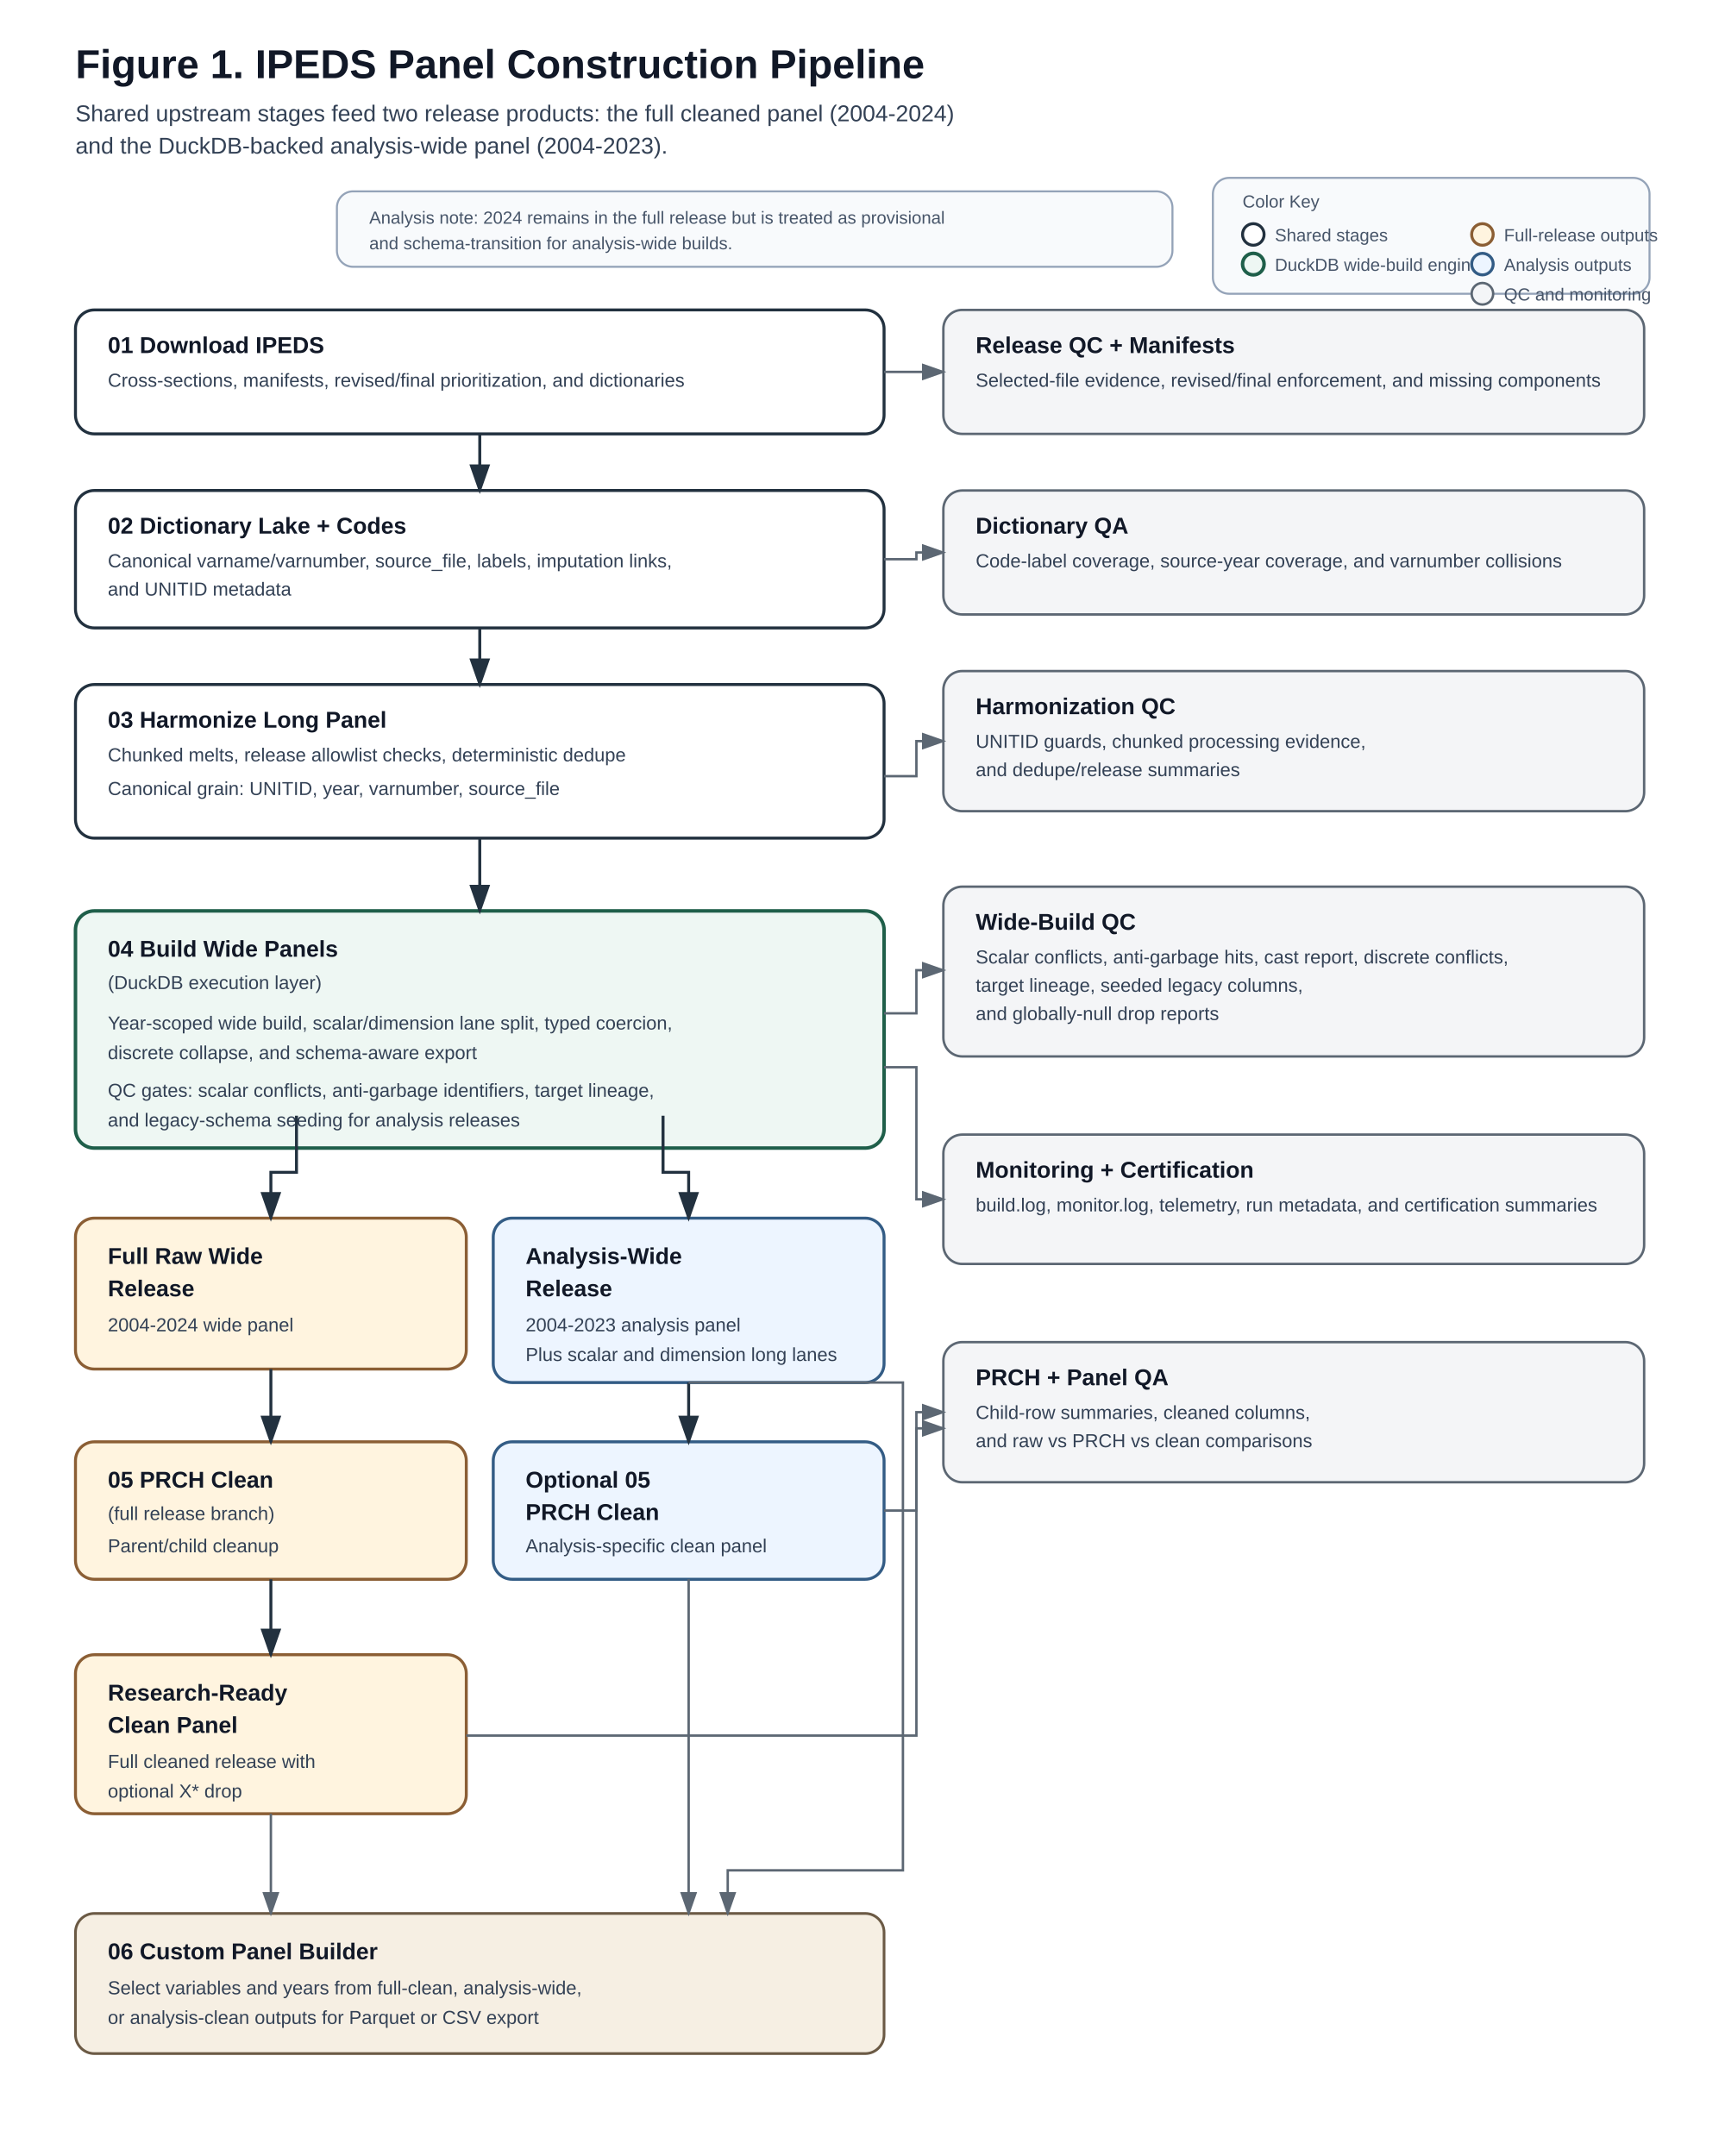
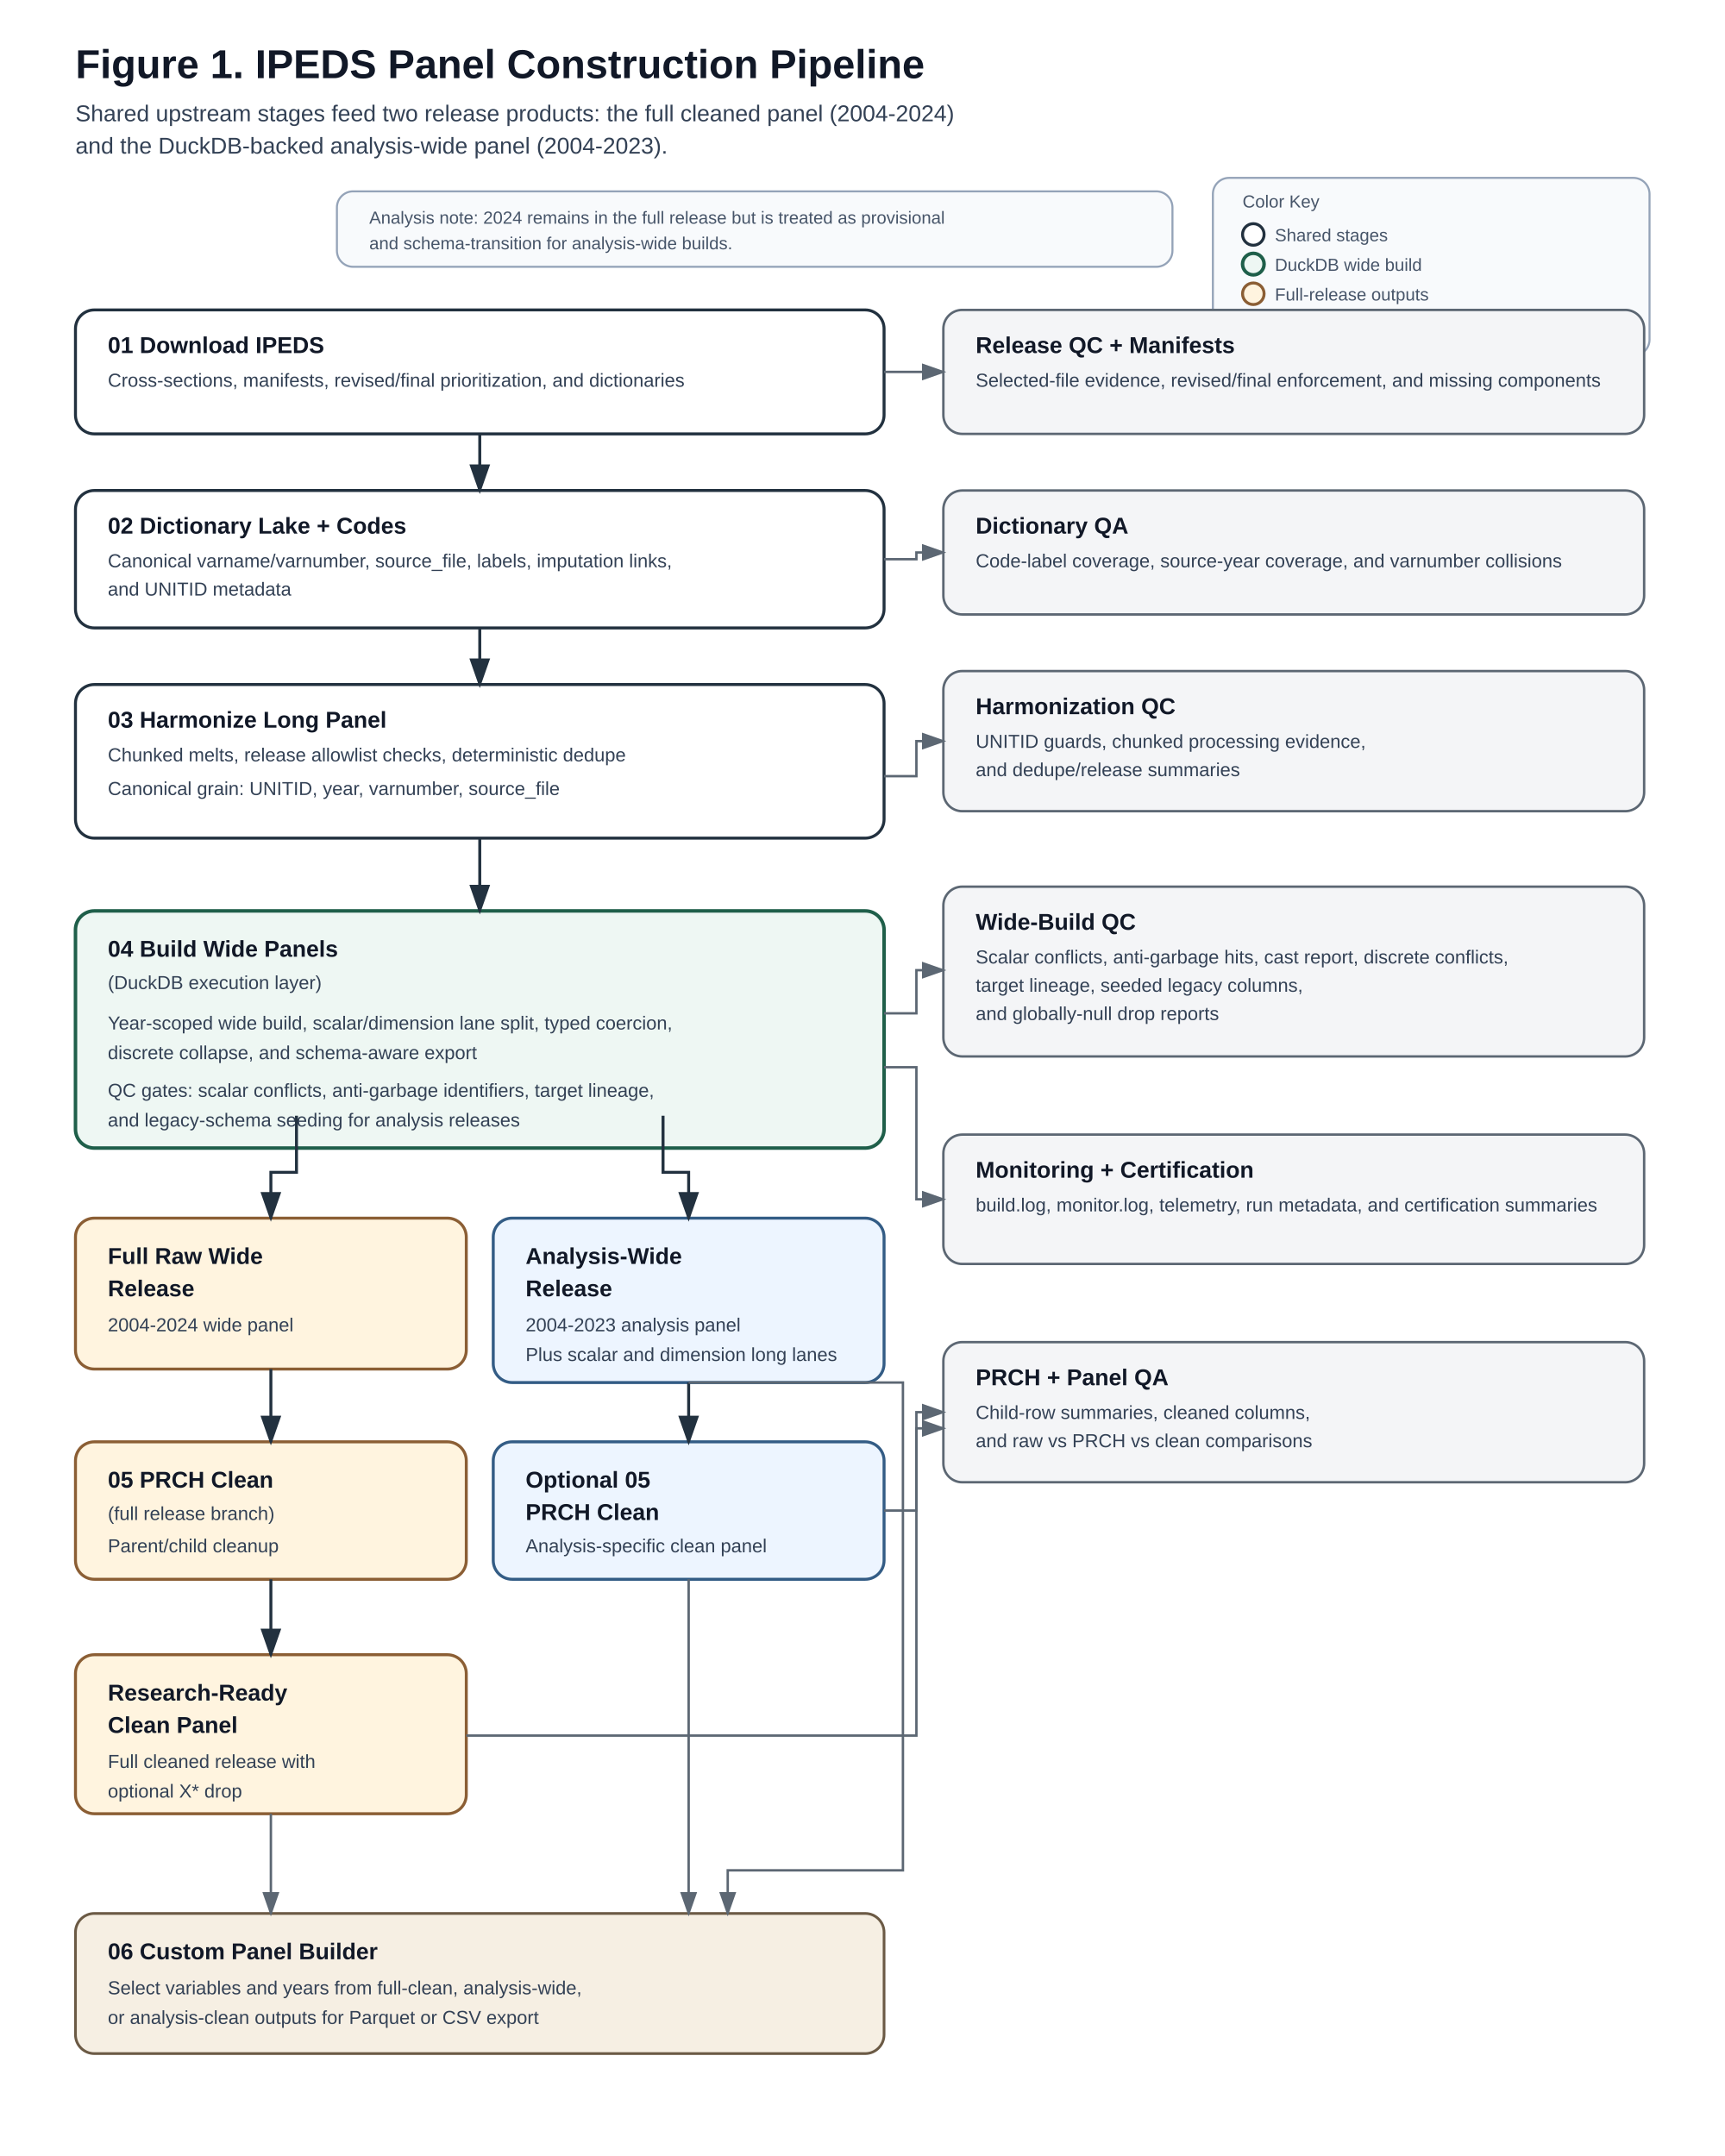
<svg xmlns="http://www.w3.org/2000/svg" width="1280" height="1600" viewBox="0 0 1280 1600">
  <defs>
    <style type="text/css">
      .bg { fill: #ffffff; }
      .core { fill: #ffffff; stroke: #22313f; stroke-width: 2.2; rx: 14; ry: 14; }
      .build { fill: #eef7f3; stroke: #1f5f4a; stroke-width: 2.6; rx: 14; ry: 14; }
      .full { fill: #fff4df; stroke: #8b5e34; stroke-width: 2.2; rx: 14; ry: 14; }
      .analysis { fill: #edf5ff; stroke: #335c85; stroke-width: 2.2; rx: 14; ry: 14; }
      .custom { fill: #f6efe3; stroke: #6b5a45; stroke-width: 2.0; rx: 14; ry: 14; }
      .qc { fill: #f4f5f7; stroke: #5c6773; stroke-width: 1.8; rx: 14; ry: 14; }
      .note { fill: #f8fafc; stroke: #94a3b8; stroke-width: 1.5; rx: 12; ry: 12; }
      .title { font: 30px "Helvetica Neue", Arial, sans-serif; fill: #111827; font-weight: 700; }
      .subtitle { font: 17px "Helvetica Neue", Arial, sans-serif; fill: #334155; }
      .label { font: 17px "Helvetica Neue", Arial, sans-serif; fill: #111827; font-weight: 700; }
      .small { font: 14px "Helvetica Neue", Arial, sans-serif; fill: #334155; }
      .tiny { font: 13px "Helvetica Neue", Arial, sans-serif; fill: #475569; }
      .arrow { stroke: #22313f; stroke-width: 2.2; fill: none; marker-end: url(#arrowhead); }
      .soft-arrow { stroke: #5c6773; stroke-width: 1.8; fill: none; marker-end: url(#arrowhead-soft); }
    </style>
    <marker id="arrowhead" markerWidth="10" markerHeight="7" refX="8.8" refY="3.5" orient="auto">
      <polygon points="0 0, 10 3.5, 0 7" fill="#22313f" />
    </marker>
    <marker id="arrowhead-soft" markerWidth="10" markerHeight="7" refX="8.8" refY="3.5" orient="auto">
      <polygon points="0 0, 10 3.5, 0 7" fill="#5c6773" />
    </marker>
  </defs>
  <rect x="0" y="0" width="1280" height="1600" class="bg" />
  <text x="56" y="58" class="title">Figure 1. IPEDS Panel Construction Pipeline</text>
  <text x="56" y="90" class="subtitle">Shared upstream stages feed two release products: the full cleaned panel (2004-2024)</text>
  <text x="56" y="114" class="subtitle">and the DuckDB-backed analysis-wide panel (2004-2023).</text>
  <rect x="250" y="142" width="620" height="56" class="note" />
  <text x="274" y="166" class="tiny">Analysis note: 2024 remains in the full release but is treated as provisional</text>
  <text x="274" y="185" class="tiny">and schema-transition for analysis-wide builds.</text>
-   <rect x="900" y="132" width="324" height="86" class="note" />
+   <rect x="900" y="132" width="324" height="132" class="note" />
  <text x="922" y="154" class="tiny">Color Key</text>
  <rect x="922" y="166" width="16" height="16" class="core" />
  <text x="946" y="179" class="tiny">Shared stages</text>
  <rect x="922" y="188" width="16" height="16" class="build" />
-   <text x="946" y="201" class="tiny">DuckDB wide-build engine</text>
-   <rect x="1092" y="166" width="16" height="16" class="full" />
-   <text x="1116" y="179" class="tiny">Full-release outputs</text>
-   <rect x="1092" y="188" width="16" height="16" class="analysis" />
-   <text x="1116" y="201" class="tiny">Analysis outputs</text>
-   <rect x="1092" y="210" width="16" height="16" class="qc" />
-   <text x="1116" y="223" class="tiny">QC and monitoring</text>
+   <text x="946" y="201" class="tiny">DuckDB wide build</text>
+   <rect x="922" y="210" width="16" height="16" class="full" />
+   <text x="946" y="223" class="tiny">Full-release outputs</text>
+   <rect x="922" y="232" width="16" height="16" class="analysis" />
+   <text x="946" y="245" class="tiny">Analysis outputs</text>
+   <rect x="922" y="254" width="16" height="16" class="qc" />
+   <text x="946" y="267" class="tiny">QC and monitoring</text>
  <rect x="56" y="230" width="600" height="92" class="core" />
  <text x="80" y="262" class="label">01 Download IPEDS</text>
  <text x="80" y="287" class="small">Cross-sections, manifests, revised/final prioritization, and dictionaries</text>
  <rect x="56" y="364" width="600" height="102" class="core" />
  <text x="80" y="396" class="label">02 Dictionary Lake + Codes</text>
  <text x="80" y="421" class="small">Canonical varname/varnumber, source_file, labels, imputation links,</text>
  <text x="80" y="442" class="small">and UNITID metadata</text>
  <rect x="56" y="508" width="600" height="114" class="core" />
  <text x="80" y="540" class="label">03 Harmonize Long Panel</text>
  <text x="80" y="565" class="small">Chunked melts, release allowlist checks, deterministic dedupe</text>
  <text x="80" y="590" class="small">Canonical grain: UNITID, year, varnumber, source_file</text>
  <rect x="56" y="676" width="600" height="176" class="build" />
  <text x="80" y="710" class="label">04 Build Wide Panels</text>
  <text x="80" y="734" class="small">(DuckDB execution layer)</text>
  <text x="80" y="764" class="small">Year-scoped wide build, scalar/dimension lane split, typed coercion,</text>
  <text x="80" y="786" class="small">discrete collapse, and schema-aware export</text>
  <text x="80" y="814" class="small">QC gates: scalar conflicts, anti-garbage identifiers, target lineage,</text>
  <text x="80" y="836" class="small">and legacy-schema seeding for analysis releases</text>
  <rect x="56" y="904" width="290" height="112" class="full" />
  <text x="80" y="938" class="label">Full Raw Wide</text>
  <text x="80" y="962" class="label">Release</text>
  <text x="80" y="988" class="small">2004-2024 wide panel</text>
  <rect x="366" y="904" width="290" height="122" class="analysis" />
  <text x="390" y="938" class="label">Analysis-Wide</text>
  <text x="390" y="962" class="label">Release</text>
  <text x="390" y="988" class="small">2004-2023 analysis panel</text>
  <text x="390" y="1010" class="small">Plus scalar and dimension long lanes</text>
  <rect x="56" y="1070" width="290" height="102" class="full" />
  <text x="80" y="1104" class="label">05 PRCH Clean</text>
  <text x="80" y="1128" class="small">(full release branch)</text>
  <text x="80" y="1152" class="small">Parent/child cleanup</text>
  <rect x="366" y="1070" width="290" height="102" class="analysis" />
  <text x="390" y="1104" class="label">Optional 05</text>
  <text x="390" y="1128" class="label">PRCH Clean</text>
  <text x="390" y="1152" class="small">Analysis-specific clean panel</text>
  <rect x="56" y="1228" width="290" height="118" class="full" />
  <text x="80" y="1262" class="label">Research-Ready</text>
  <text x="80" y="1286" class="label">Clean Panel</text>
  <text x="80" y="1312" class="small">Full cleaned release with</text>
  <text x="80" y="1334" class="small">optional X* drop</text>
  <rect x="56" y="1420" width="600" height="104" class="custom" />
  <text x="80" y="1454" class="label">06 Custom Panel Builder</text>
  <text x="80" y="1480" class="small">Select variables and years from full-clean, analysis-wide,</text>
  <text x="80" y="1502" class="small">or analysis-clean outputs for Parquet or CSV export</text>
  <rect x="700" y="230" width="520" height="92" class="qc" />
  <text x="724" y="262" class="label">Release QC + Manifests</text>
  <text x="724" y="287" class="small">Selected-file evidence, revised/final enforcement, and missing components</text>
  <rect x="700" y="364" width="520" height="92" class="qc" />
  <text x="724" y="396" class="label">Dictionary QA</text>
  <text x="724" y="421" class="small">Code-label coverage, source-year coverage, and varnumber collisions</text>
  <rect x="700" y="498" width="520" height="104" class="qc" />
  <text x="724" y="530" class="label">Harmonization QC</text>
  <text x="724" y="555" class="small">UNITID guards, chunked processing evidence,</text>
  <text x="724" y="576" class="small">and dedupe/release summaries</text>
  <rect x="700" y="658" width="520" height="126" class="qc" />
  <text x="724" y="690" class="label">Wide-Build QC</text>
  <text x="724" y="715" class="small">Scalar conflicts, anti-garbage hits, cast report, discrete conflicts,</text>
  <text x="724" y="736" class="small">target lineage, seeded legacy columns,</text>
  <text x="724" y="757" class="small">and globally-null drop reports</text>
  <rect x="700" y="842" width="520" height="96" class="qc" />
  <text x="724" y="874" class="label">Monitoring + Certification</text>
  <text x="724" y="899" class="small">build.log, monitor.log, telemetry, run metadata, and certification summaries</text>
  <rect x="700" y="996" width="520" height="104" class="qc" />
  <text x="724" y="1028" class="label">PRCH + Panel QA</text>
  <text x="724" y="1053" class="small">Child-row summaries, cleaned columns,</text>
  <text x="724" y="1074" class="small">and raw vs PRCH vs clean comparisons</text>
  <polyline points="356,322 356,364" class="arrow" />
  <polyline points="356,466 356,508" class="arrow" />
  <polyline points="356,622 356,676" class="arrow" />
  <polyline points="220,828 220,870 201,870 201,904" class="arrow" />
  <polyline points="492,828 492,870 511,870 511,904" class="arrow" />
  <polyline points="201,1016 201,1070" class="arrow" />
  <polyline points="511,1026 511,1070" class="arrow" />
  <polyline points="201,1172 201,1228" class="arrow" />
  <polyline points="201,1346 201,1420" class="soft-arrow" />
  <polyline points="511,1172 511,1420" class="soft-arrow" />
  <polyline points="511,1026 670,1026 670,1388 540,1388 540,1420" class="soft-arrow" />
  <polyline points="656,276 700,276" class="soft-arrow" />
  <polyline points="656,415 680,415 680,410 700,410" class="soft-arrow" />
  <polyline points="656,576 680,576 680,550 700,550" class="soft-arrow" />
  <polyline points="656,752 680,752 680,720 700,720" class="soft-arrow" />
  <polyline points="656,792 680,792 680,890 700,890" class="soft-arrow" />
  <polyline points="656,1121 680,1121 680,1048 700,1048" class="soft-arrow" />
  <polyline points="346,1288 680,1288 680,1060 700,1060" class="soft-arrow" />
</svg>
